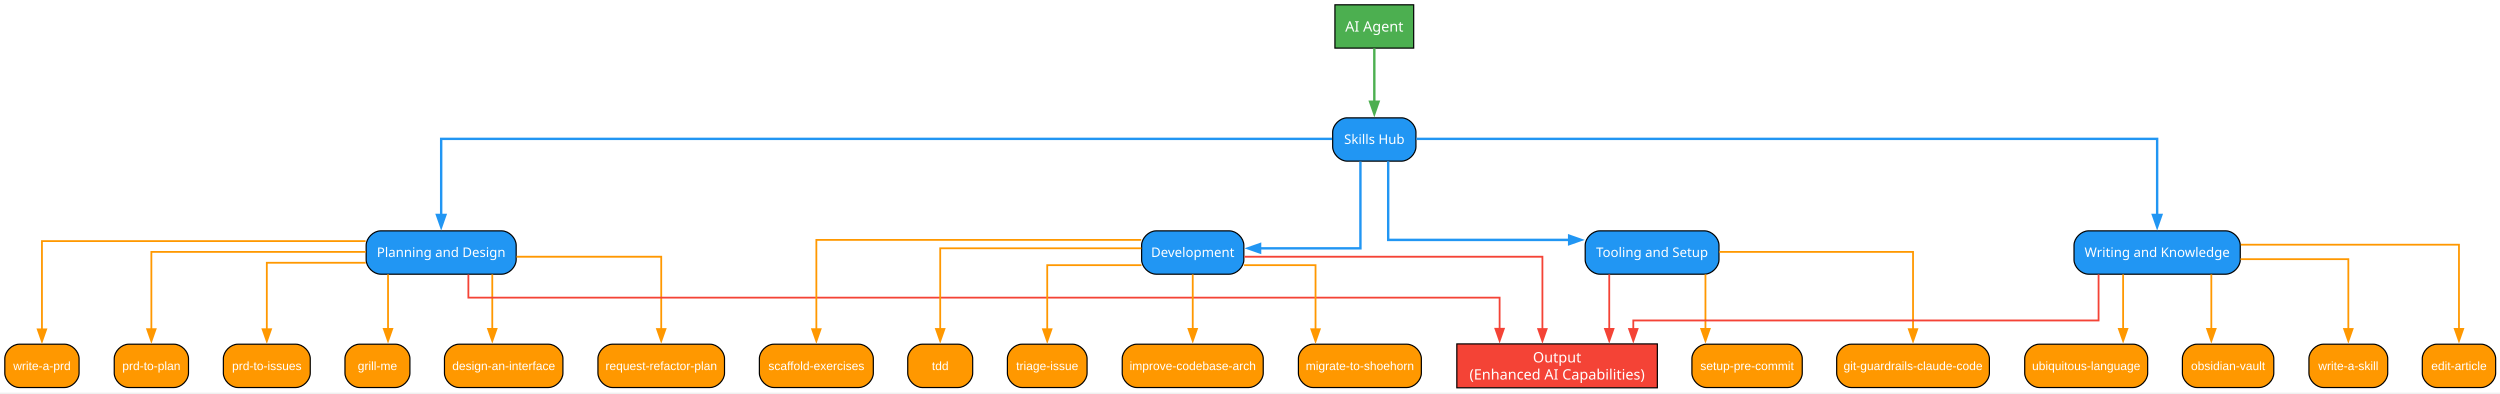
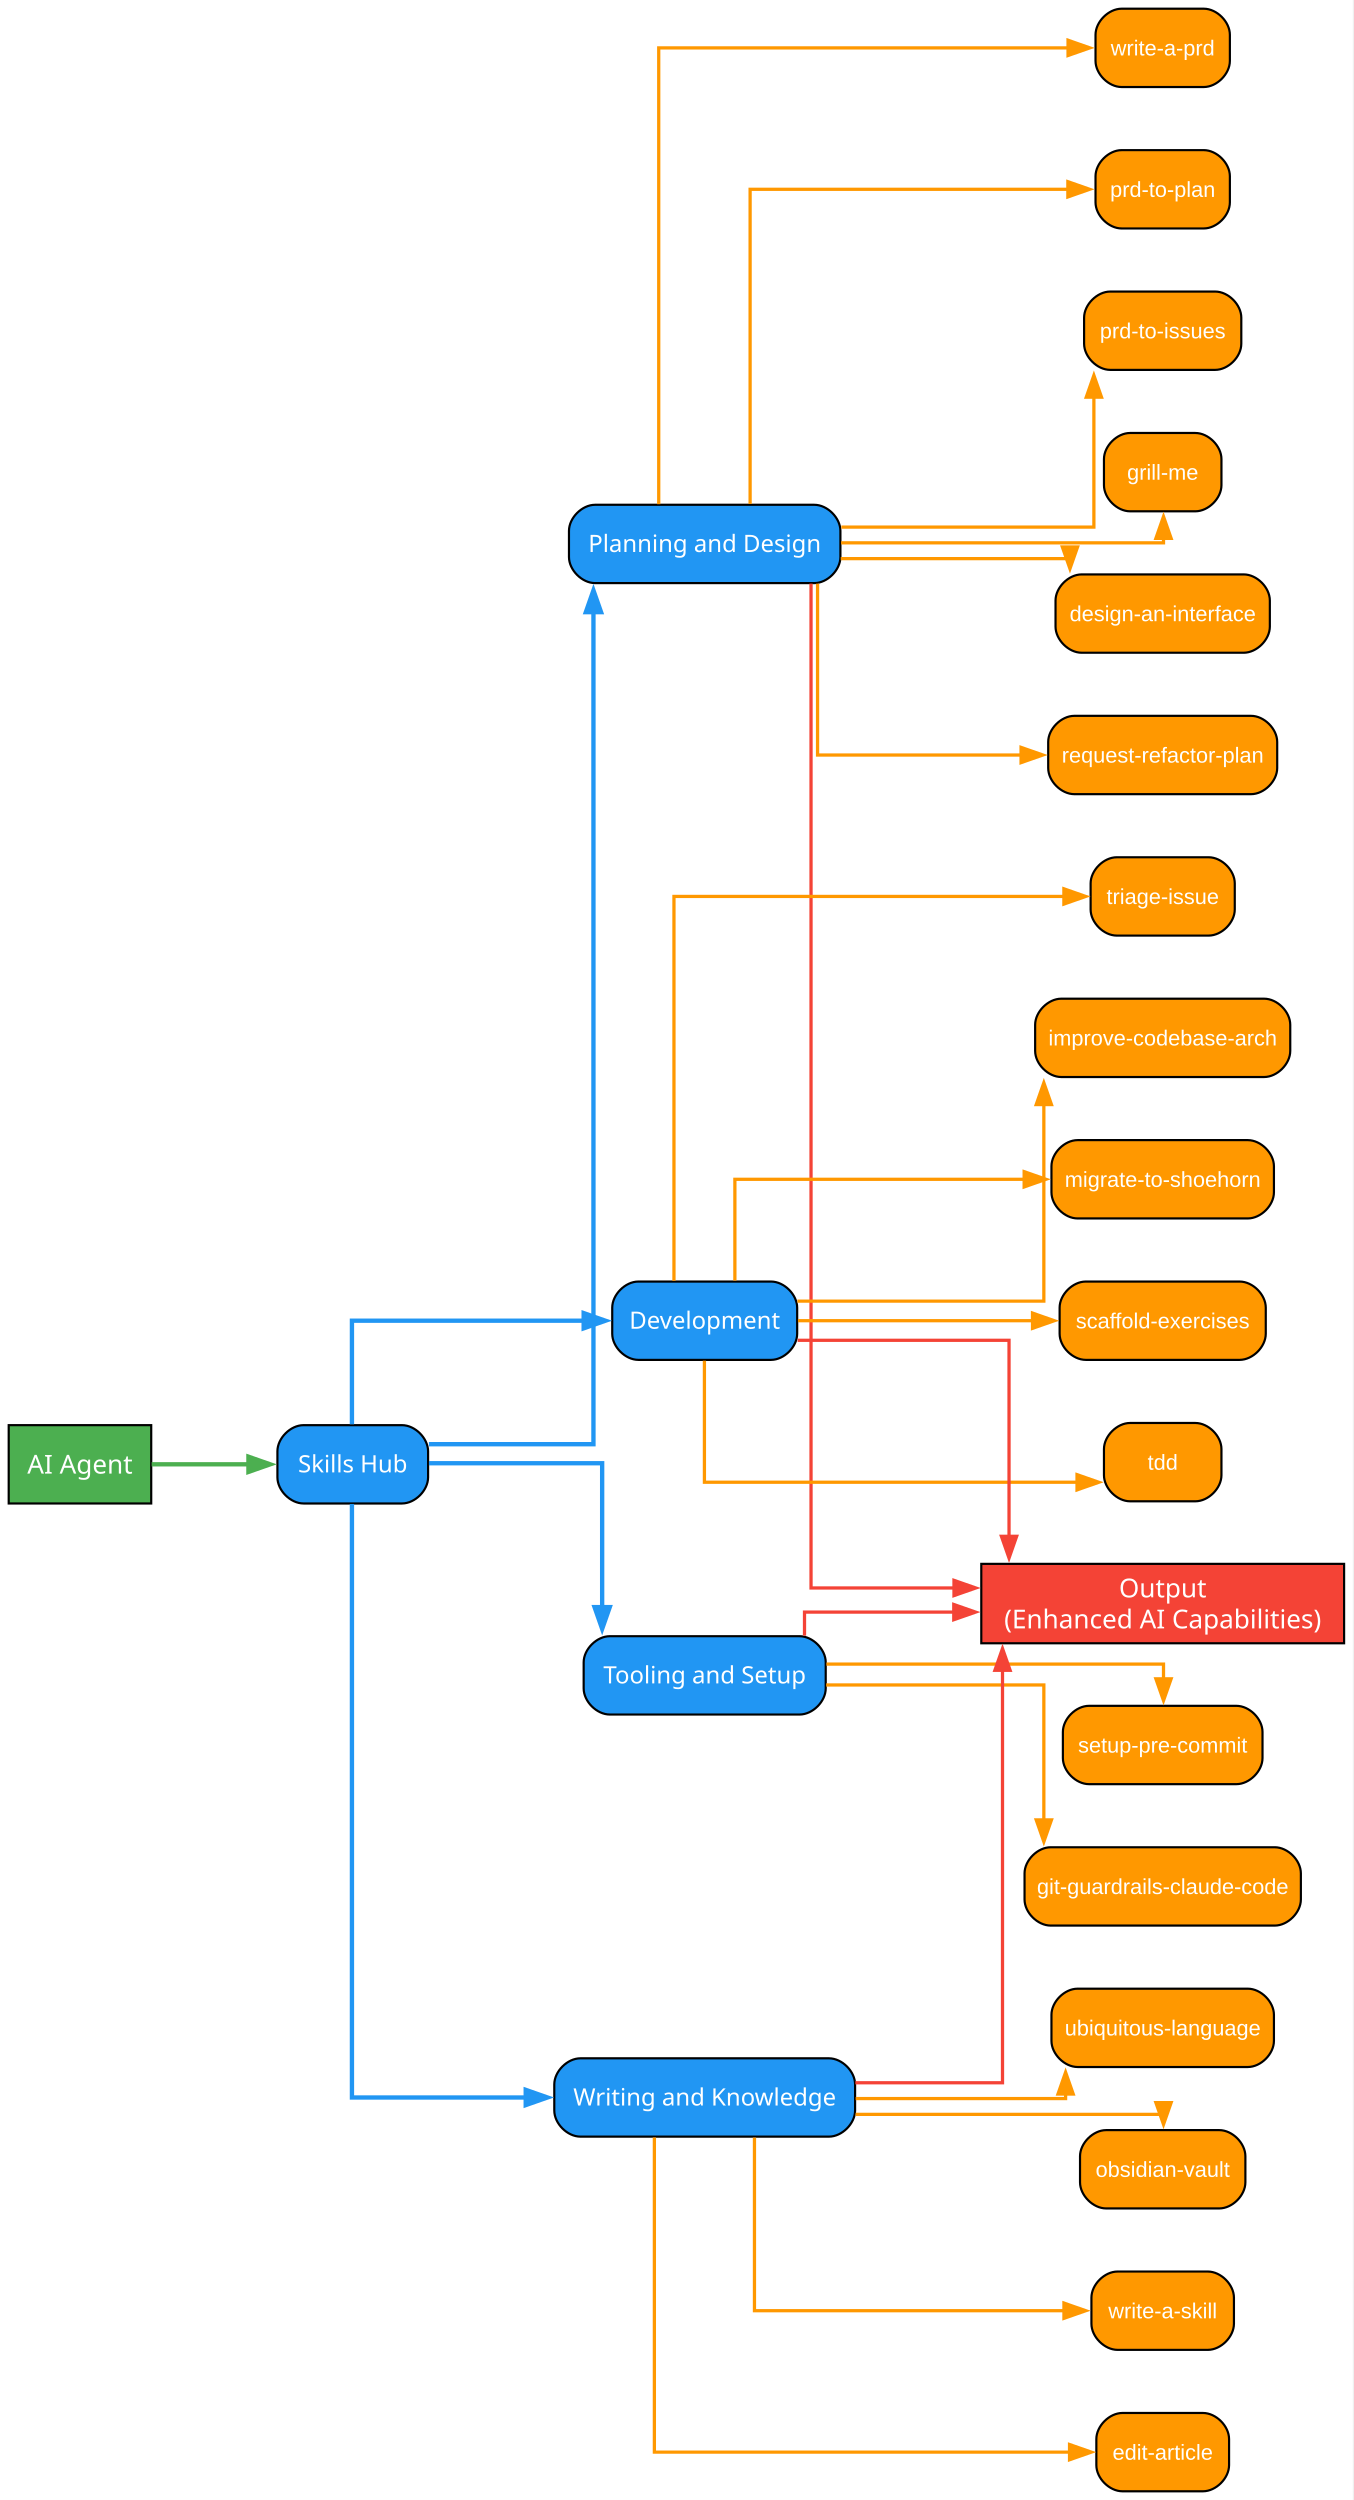
- <svg xmlns="http://www.w3.org/2000/svg" width="2079pt" height="327pt" viewBox="0.00 0.00 2079.00 327.00">
-   <g id="graph0" class="graph" transform="scale(1 1) rotate(0) translate(4 322.5)">
-     <polygon fill="white" stroke="none" points="-4,4 -4,-322.5 2075.38,-322.5 2075.38,4 -4,4" />
+ <svg xmlns="http://www.w3.org/2000/svg" width="622pt" height="1149pt" viewBox="0.00 0.00 622.00 1149.00">
+   <g id="graph0" class="graph" transform="scale(1 1) rotate(0) translate(4 1145)">
+     <polygon fill="white" stroke="none" points="-4,4 -4,-1145 617.75,-1145 617.75,4 -4,4" />
    <g id="node1" class="node">
-       <polygon fill="#4caf50" stroke="black" points="1171.62,-318.5 1106.12,-318.5 1106.12,-282.5 1171.62,-282.5 1171.62,-318.5" />
-       <text xml:space="preserve" text-anchor="middle" x="1138.88" y="-296.23" font-family="Arial Bold" font-size="12.00" fill="white">AI Agent</text>
+       <polygon fill="#4caf50" stroke="black" points="65.5,-490 0,-490 0,-454 65.5,-454 65.5,-490" />
+       <text xml:space="preserve" text-anchor="middle" x="32.75" y="-467.73" font-family="Arial Bold" font-size="12.00" fill="white">AI Agent</text>
    </g>
    <g id="node2" class="node">
-       <path fill="#2196f3" stroke="black" d="M1161.5,-224.5C1161.5,-224.5 1116.25,-224.5 1116.25,-224.5 1110.25,-224.5 1104.25,-218.5 1104.25,-212.5 1104.25,-212.5 1104.25,-200.5 1104.25,-200.5 1104.25,-194.5 1110.25,-188.5 1116.25,-188.5 1116.25,-188.5 1161.5,-188.5 1161.5,-188.5 1167.5,-188.5 1173.5,-194.5 1173.5,-200.5 1173.5,-200.5 1173.5,-212.5 1173.5,-212.5 1173.5,-218.5 1167.5,-224.5 1161.5,-224.5" />
-       <text xml:space="preserve" text-anchor="middle" x="1138.88" y="-202.8" font-family="Arial Bold" font-size="11.00" fill="white">Skills Hub</text>
+       <path fill="#2196f3" stroke="black" d="M180.75,-490C180.75,-490 135.5,-490 135.5,-490 129.5,-490 123.5,-484 123.5,-478 123.5,-478 123.5,-466 123.5,-466 123.5,-460 129.5,-454 135.5,-454 135.5,-454 180.75,-454 180.75,-454 186.75,-454 192.75,-460 192.75,-466 192.75,-466 192.75,-478 192.75,-478 192.75,-484 186.75,-490 180.75,-490" />
+       <text xml:space="preserve" text-anchor="middle" x="158.12" y="-468.3" font-family="Arial Bold" font-size="11.00" fill="white">Skills Hub</text>
    </g>
    <g id="edge1" class="edge">
-       <path fill="none" stroke="#4caf50" stroke-width="2" d="M1138.88,-282.38C1138.88,-282.38 1138.88,-237.92 1138.88,-237.92" />
-       <polygon fill="#4caf50" stroke="#4caf50" stroke-width="2" points="1142.38,-237.92 1138.88,-227.92 1135.38,-237.92 1142.38,-237.92" />
+       <path fill="none" stroke="#4caf50" stroke-width="2" d="M65.69,-472C65.69,-472 110.18,-472 110.18,-472" />
+       <polygon fill="#4caf50" stroke="#4caf50" stroke-width="2" points="110.18,-475.5 120.18,-472 110.18,-468.5 110.18,-475.5" />
    </g>
    <g id="node3" class="node">
-       <path fill="#2196f3" stroke="black" d="M413.25,-130.5C413.25,-130.5 312.5,-130.5 312.5,-130.5 306.5,-130.5 300.5,-124.5 300.5,-118.5 300.5,-118.5 300.5,-106.5 300.5,-106.5 300.5,-100.5 306.5,-94.5 312.5,-94.5 312.5,-94.5 413.25,-94.5 413.25,-94.5 419.25,-94.5 425.25,-100.5 425.25,-106.5 425.25,-106.5 425.25,-118.5 425.25,-118.5 425.25,-124.5 419.25,-130.5 413.25,-130.5" />
-       <text xml:space="preserve" text-anchor="middle" x="362.88" y="-108.8" font-family="Arial Bold" font-size="11.00" fill="white">Planning and Design</text>
+       <path fill="#2196f3" stroke="black" d="M370.25,-913C370.25,-913 269.5,-913 269.5,-913 263.5,-913 257.5,-907 257.5,-901 257.5,-901 257.5,-889 257.5,-889 257.5,-883 263.5,-877 269.5,-877 269.5,-877 370.25,-877 370.25,-877 376.25,-877 382.25,-883 382.25,-889 382.25,-889 382.25,-901 382.25,-901 382.25,-907 376.25,-913 370.25,-913" />
+       <text xml:space="preserve" text-anchor="middle" x="319.88" y="-891.3" font-family="Arial Bold" font-size="11.00" fill="white">Planning and Design</text>
    </g>
    <g id="edge2" class="edge">
-       <path fill="none" stroke="#2196f3" stroke-width="2" d="M1103.77,-207C952.37,-207 362.88,-207 362.88,-207 362.88,-207 362.88,-143.75 362.88,-143.75" />
-       <polygon fill="#2196f3" stroke="#2196f3" stroke-width="2" points="366.38,-143.75 362.88,-133.75 359.38,-143.75 366.38,-143.75" />
+       <path fill="none" stroke="#2196f3" stroke-width="2" d="M193.13,-481.25C225.54,-481.25 268.75,-481.25 268.75,-481.25 268.75,-481.25 268.75,-863.66 268.75,-863.66" />
+       <polygon fill="#2196f3" stroke="#2196f3" stroke-width="2" points="265.25,-863.66 268.75,-873.66 272.25,-863.66 265.25,-863.66" />
    </g>
    <g id="node10" class="node">
-       <path fill="#2196f3" stroke="black" d="M1018.38,-130.5C1018.38,-130.5 957.38,-130.5 957.38,-130.5 951.38,-130.5 945.38,-124.5 945.38,-118.5 945.38,-118.5 945.38,-106.5 945.38,-106.5 945.38,-100.5 951.38,-94.5 957.38,-94.5 957.38,-94.5 1018.38,-94.5 1018.38,-94.5 1024.38,-94.5 1030.38,-100.5 1030.38,-106.5 1030.38,-106.5 1030.38,-118.5 1030.38,-118.5 1030.38,-124.5 1024.38,-130.5 1018.38,-130.5" />
-       <text xml:space="preserve" text-anchor="middle" x="987.88" y="-108.8" font-family="Arial Bold" font-size="11.00" fill="white">Development</text>
+       <path fill="#2196f3" stroke="black" d="M350.38,-556C350.38,-556 289.38,-556 289.38,-556 283.38,-556 277.38,-550 277.38,-544 277.38,-544 277.38,-532 277.38,-532 277.38,-526 283.38,-520 289.38,-520 289.38,-520 350.38,-520 350.38,-520 356.38,-520 362.38,-526 362.38,-532 362.38,-532 362.38,-544 362.38,-544 362.38,-550 356.38,-556 350.38,-556" />
+       <text xml:space="preserve" text-anchor="middle" x="319.88" y="-534.3" font-family="Arial Bold" font-size="11.00" fill="white">Development</text>
    </g>
    <g id="edge9" class="edge">
-       <path fill="none" stroke="#2196f3" stroke-width="2" d="M1127.33,-188.19C1127.33,-161.74 1127.33,-116 1127.33,-116 1127.33,-116 1043.88,-116 1043.88,-116" />
-       <polygon fill="#2196f3" stroke="#2196f3" stroke-width="2" points="1043.88,-112.5 1033.88,-116 1043.88,-119.5 1043.88,-112.5" />
+       <path fill="none" stroke="#2196f3" stroke-width="2" d="M157.75,-490.38C157.75,-509.91 157.75,-538 157.75,-538 157.75,-538 264.25,-538 264.25,-538" />
+       <polygon fill="#2196f3" stroke="#2196f3" stroke-width="2" points="264.25,-541.5 274.25,-538 264.25,-534.5 264.25,-541.5" />
    </g>
    <g id="node16" class="node">
-       <path fill="#2196f3" stroke="black" d="M1413.5,-130.5C1413.5,-130.5 1326.25,-130.5 1326.25,-130.5 1320.25,-130.5 1314.25,-124.5 1314.25,-118.5 1314.25,-118.5 1314.25,-106.5 1314.25,-106.5 1314.25,-100.5 1320.25,-94.5 1326.25,-94.5 1326.25,-94.5 1413.5,-94.5 1413.5,-94.5 1419.5,-94.5 1425.5,-100.5 1425.5,-106.5 1425.5,-106.5 1425.5,-118.5 1425.5,-118.5 1425.5,-124.5 1419.5,-130.5 1413.5,-130.5" />
-       <text xml:space="preserve" text-anchor="middle" x="1369.88" y="-108.8" font-family="Arial Bold" font-size="11.00" fill="white">Tooling and Setup</text>
+       <path fill="#2196f3" stroke="black" d="M363.5,-393C363.5,-393 276.25,-393 276.25,-393 270.25,-393 264.25,-387 264.25,-381 264.25,-381 264.25,-369 264.25,-369 264.25,-363 270.25,-357 276.25,-357 276.25,-357 363.5,-357 363.5,-357 369.5,-357 375.5,-363 375.5,-369 375.5,-369 375.5,-381 375.5,-381 375.5,-387 369.5,-393 363.5,-393" />
+       <text xml:space="preserve" text-anchor="middle" x="319.88" y="-371.3" font-family="Arial Bold" font-size="11.00" fill="white">Tooling and Setup</text>
    </g>
    <g id="edge15" class="edge">
-       <path fill="none" stroke="#2196f3" stroke-width="2" d="M1150.42,-188.38C1150.42,-163.82 1150.42,-123 1150.42,-123 1150.42,-123 1300.9,-123 1300.9,-123" />
-       <polygon fill="#2196f3" stroke="#2196f3" stroke-width="2" points="1300.9,-126.5 1310.9,-123 1300.9,-119.5 1300.9,-126.5" />
+       <path fill="none" stroke="#2196f3" stroke-width="2" d="M193.14,-472.5C226.85,-472.5 272.75,-472.5 272.75,-472.5 272.75,-472.5 272.75,-406.37 272.75,-406.37" />
+       <polygon fill="#2196f3" stroke="#2196f3" stroke-width="2" points="276.25,-406.37 272.75,-396.37 269.25,-406.37 276.25,-406.37" />
    </g>
    <g id="node19" class="node">
-       <path fill="#2196f3" stroke="black" d="M1847,-130.5C1847,-130.5 1732.75,-130.5 1732.75,-130.5 1726.75,-130.5 1720.75,-124.5 1720.75,-118.5 1720.75,-118.5 1720.75,-106.5 1720.75,-106.5 1720.75,-100.5 1726.75,-94.5 1732.75,-94.5 1732.75,-94.5 1847,-94.5 1847,-94.5 1853,-94.5 1859,-100.5 1859,-106.5 1859,-106.5 1859,-118.5 1859,-118.5 1859,-124.5 1853,-130.5 1847,-130.5" />
-       <text xml:space="preserve" text-anchor="middle" x="1789.88" y="-108.8" font-family="Arial Bold" font-size="11.00" fill="white">Writing and Knowledge</text>
+       <path fill="#2196f3" stroke="black" d="M377,-199C377,-199 262.75,-199 262.75,-199 256.75,-199 250.75,-193 250.75,-187 250.75,-187 250.75,-175 250.75,-175 250.75,-169 256.75,-163 262.75,-163 262.75,-163 377,-163 377,-163 383,-163 389,-169 389,-175 389,-175 389,-187 389,-187 389,-193 383,-199 377,-199" />
+       <text xml:space="preserve" text-anchor="middle" x="319.88" y="-177.3" font-family="Arial Bold" font-size="11.00" fill="white">Writing and Knowledge</text>
    </g>
    <g id="edge18" class="edge">
-       <path fill="none" stroke="#2196f3" stroke-width="2" d="M1173.88,-207C1309.09,-207 1789.88,-207 1789.88,-207 1789.88,-207 1789.88,-143.75 1789.88,-143.75" />
-       <polygon fill="#2196f3" stroke="#2196f3" stroke-width="2" points="1793.38,-143.75 1789.88,-133.75 1786.38,-143.75 1793.38,-143.75" />
+       <path fill="none" stroke="#2196f3" stroke-width="2" d="M157.75,-453.8C157.75,-390.09 157.75,-181 157.75,-181 157.75,-181 237.62,-181 237.62,-181" />
+       <polygon fill="#2196f3" stroke="#2196f3" stroke-width="2" points="237.62,-184.5 247.62,-181 237.62,-177.5 237.62,-184.5" />
    </g>
    <g id="node4" class="node">
-       <path fill="#ff9800" stroke="black" d="M49.75,-36.25C49.75,-36.25 12,-36.25 12,-36.25 6,-36.25 0,-30.25 0,-24.25 0,-24.25 0,-12.25 0,-12.25 0,-6.25 6,-0.25 12,-0.25 12,-0.25 49.75,-0.25 49.75,-0.25 55.75,-0.25 61.75,-6.25 61.75,-12.25 61.75,-12.25 61.75,-24.25 61.75,-24.25 61.75,-30.25 55.75,-36.25 49.75,-36.25" />
-       <text xml:space="preserve" text-anchor="middle" x="30.88" y="-14.75" font-family="Arial" font-size="10.00" fill="white">write-a-prd</text>
+       <path fill="#ff9800" stroke="black" d="M549.25,-1141C549.25,-1141 511.5,-1141 511.5,-1141 505.5,-1141 499.5,-1135 499.5,-1129 499.5,-1129 499.5,-1117 499.5,-1117 499.5,-1111 505.5,-1105 511.5,-1105 511.5,-1105 549.25,-1105 549.25,-1105 555.25,-1105 561.25,-1111 561.25,-1117 561.25,-1117 561.25,-1129 561.25,-1129 561.25,-1135 555.25,-1141 549.25,-1141" />
+       <text xml:space="preserve" text-anchor="middle" x="530.38" y="-1119.5" font-family="Arial" font-size="10.00" fill="white">write-a-prd</text>
    </g>
    <g id="edge3" class="edge">
-       <path fill="none" stroke="#ff9800" stroke-width="1.5" d="M300.04,-122C203.79,-122 30.88,-122 30.88,-122 30.88,-122 30.88,-48.59 30.88,-48.59" />
-       <polygon fill="#ff9800" stroke="#ff9800" stroke-width="1.5" points="34.38,-48.59 30.88,-38.59 27.38,-48.59 34.38,-48.59" />
+       <path fill="none" stroke="#ff9800" stroke-width="1.5" d="M298.75,-913.27C298.75,-967.38 298.75,-1123 298.75,-1123 298.75,-1123 486.87,-1123 486.87,-1123" />
+       <polygon fill="#ff9800" stroke="#ff9800" stroke-width="1.5" points="486.87,-1126.5 496.87,-1123 486.87,-1119.5 486.87,-1126.5" />
    </g>
    <g id="node5" class="node">
-       <path fill="#ff9800" stroke="black" d="M140.75,-36.25C140.75,-36.25 103,-36.25 103,-36.25 97,-36.25 91,-30.25 91,-24.25 91,-24.25 91,-12.25 91,-12.25 91,-6.25 97,-0.25 103,-0.25 103,-0.25 140.75,-0.25 140.75,-0.25 146.75,-0.25 152.75,-6.25 152.75,-12.25 152.75,-12.25 152.75,-24.25 152.75,-24.25 152.75,-30.25 146.75,-36.25 140.75,-36.25" />
-       <text xml:space="preserve" text-anchor="middle" x="121.88" y="-14.75" font-family="Arial" font-size="10.00" fill="white">prd-to-plan</text>
+       <path fill="#ff9800" stroke="black" d="M549.25,-1076C549.25,-1076 511.5,-1076 511.5,-1076 505.5,-1076 499.5,-1070 499.5,-1064 499.5,-1064 499.5,-1052 499.5,-1052 499.5,-1046 505.5,-1040 511.5,-1040 511.5,-1040 549.25,-1040 549.25,-1040 555.25,-1040 561.25,-1046 561.25,-1052 561.25,-1052 561.25,-1064 561.25,-1064 561.25,-1070 555.25,-1076 549.25,-1076" />
+       <text xml:space="preserve" text-anchor="middle" x="530.38" y="-1054.5" font-family="Arial" font-size="10.00" fill="white">prd-to-plan</text>
    </g>
    <g id="edge4" class="edge">
-       <path fill="none" stroke="#ff9800" stroke-width="1.5" d="M300.18,-113C228.78,-113 121.88,-113 121.88,-113 121.88,-113 121.88,-48.79 121.88,-48.79" />
-       <polygon fill="#ff9800" stroke="#ff9800" stroke-width="1.5" points="125.38,-48.79 121.88,-38.79 118.38,-48.79 125.38,-48.79" />
+       <path fill="none" stroke="#ff9800" stroke-width="1.5" d="M340.75,-913.38C340.75,-956.01 340.75,-1058 340.75,-1058 340.75,-1058 486.79,-1058 486.79,-1058" />
+       <polygon fill="#ff9800" stroke="#ff9800" stroke-width="1.5" points="486.79,-1061.5 496.79,-1058 486.79,-1054.5 486.79,-1061.5" />
    </g>
    <g id="node6" class="node">
-       <path fill="#ff9800" stroke="black" d="M242,-36.25C242,-36.25 193.75,-36.25 193.75,-36.25 187.75,-36.25 181.75,-30.25 181.75,-24.25 181.75,-24.25 181.75,-12.25 181.75,-12.25 181.75,-6.25 187.75,-0.25 193.75,-0.25 193.75,-0.25 242,-0.25 242,-0.25 248,-0.25 254,-6.25 254,-12.25 254,-12.25 254,-24.25 254,-24.25 254,-30.25 248,-36.25 242,-36.25" />
-       <text xml:space="preserve" text-anchor="middle" x="217.88" y="-14.75" font-family="Arial" font-size="10.00" fill="white">prd-to-issues</text>
+       <path fill="#ff9800" stroke="black" d="M554.5,-1011C554.5,-1011 506.25,-1011 506.25,-1011 500.25,-1011 494.25,-1005 494.25,-999 494.25,-999 494.25,-987 494.25,-987 494.25,-981 500.25,-975 506.25,-975 506.25,-975 554.5,-975 554.5,-975 560.5,-975 566.5,-981 566.5,-987 566.5,-987 566.5,-999 566.5,-999 566.5,-1005 560.5,-1011 554.5,-1011" />
+       <text xml:space="preserve" text-anchor="middle" x="530.38" y="-989.5" font-family="Arial" font-size="10.00" fill="white">prd-to-issues</text>
    </g>
    <g id="edge5" class="edge">
-       <path fill="none" stroke="#ff9800" stroke-width="1.5" d="M300.12,-104C260.93,-104 217.88,-104 217.88,-104 217.88,-104 217.88,-48.71 217.88,-48.71" />
-       <polygon fill="#ff9800" stroke="#ff9800" stroke-width="1.5" points="221.38,-48.71 217.88,-38.71 214.38,-48.71 221.38,-48.71" />
+       <path fill="none" stroke="#ff9800" stroke-width="1.5" d="M382.69,-902.75C434.23,-902.75 498.75,-902.75 498.75,-902.75 498.75,-902.75 498.75,-962.47 498.75,-962.47" />
+       <polygon fill="#ff9800" stroke="#ff9800" stroke-width="1.5" points="495.25,-962.47 498.75,-972.47 502.25,-962.47 495.25,-962.47" />
    </g>
    <g id="node7" class="node">
-       <path fill="#ff9800" stroke="black" d="M324.88,-36.25C324.88,-36.25 294.88,-36.25 294.88,-36.25 288.88,-36.25 282.88,-30.25 282.88,-24.25 282.88,-24.25 282.88,-12.25 282.88,-12.25 282.88,-6.25 288.88,-0.25 294.88,-0.25 294.88,-0.25 324.88,-0.25 324.88,-0.25 330.88,-0.25 336.88,-6.25 336.88,-12.25 336.88,-12.25 336.88,-24.25 336.88,-24.25 336.88,-30.25 330.88,-36.25 324.88,-36.25" />
-       <text xml:space="preserve" text-anchor="middle" x="309.88" y="-14.75" font-family="Arial" font-size="10.00" fill="white">grill-me</text>
+       <path fill="#ff9800" stroke="black" d="M545.38,-946C545.38,-946 515.38,-946 515.38,-946 509.38,-946 503.38,-940 503.38,-934 503.38,-934 503.38,-922 503.38,-922 503.38,-916 509.38,-910 515.38,-910 515.38,-910 545.38,-910 545.38,-910 551.38,-910 557.38,-916 557.38,-922 557.38,-922 557.38,-934 557.38,-934 557.38,-940 551.38,-946 545.38,-946" />
+       <text xml:space="preserve" text-anchor="middle" x="530.38" y="-924.5" font-family="Arial" font-size="10.00" fill="white">grill-me</text>
    </g>
    <g id="edge6" class="edge">
-       <path fill="none" stroke="#ff9800" stroke-width="1.5" d="M318.69,-94.33C318.69,-94.33 318.69,-48.96 318.69,-48.96" />
-       <polygon fill="#ff9800" stroke="#ff9800" stroke-width="1.5" points="322.19,-48.96 318.69,-38.96 315.19,-48.96 322.19,-48.96" />
+       <path fill="none" stroke="#ff9800" stroke-width="1.5" d="M382.57,-895.5C444.73,-895.5 530.75,-895.5 530.75,-895.5 530.75,-895.5 530.75,-897.58 530.75,-897.58" />
+       <polygon fill="#ff9800" stroke="#ff9800" stroke-width="1.5" points="527.25,-897.58 530.75,-907.58 534.25,-897.58 527.25,-897.58" />
    </g>
    <g id="node8" class="node">
-       <path fill="#ff9800" stroke="black" d="M452.12,-36.25C452.12,-36.25 377.62,-36.25 377.62,-36.25 371.62,-36.25 365.62,-30.25 365.62,-24.25 365.62,-24.25 365.62,-12.25 365.62,-12.25 365.62,-6.25 371.62,-0.25 377.62,-0.25 377.62,-0.25 452.12,-0.25 452.12,-0.25 458.12,-0.25 464.12,-6.25 464.12,-12.25 464.12,-12.25 464.12,-24.25 464.12,-24.25 464.12,-30.25 458.12,-36.25 452.12,-36.25" />
-       <text xml:space="preserve" text-anchor="middle" x="414.88" y="-14.75" font-family="Arial" font-size="10.00" fill="white">design-an-interface</text>
+       <path fill="#ff9800" stroke="black" d="M567.62,-881C567.62,-881 493.12,-881 493.12,-881 487.12,-881 481.12,-875 481.12,-869 481.12,-869 481.12,-857 481.12,-857 481.12,-851 487.12,-845 493.12,-845 493.12,-845 567.62,-845 567.62,-845 573.62,-845 579.62,-851 579.62,-857 579.62,-857 579.62,-869 579.62,-869 579.62,-875 573.62,-881 567.62,-881" />
+       <text xml:space="preserve" text-anchor="middle" x="530.38" y="-859.5" font-family="Arial" font-size="10.00" fill="white">design-an-interface</text>
    </g>
    <g id="edge7" class="edge">
-       <path fill="none" stroke="#ff9800" stroke-width="1.5" d="M405.38,-94.33C405.38,-94.33 405.38,-48.96 405.38,-48.96" />
-       <polygon fill="#ff9800" stroke="#ff9800" stroke-width="1.5" points="408.88,-48.96 405.38,-38.96 401.88,-48.96 408.88,-48.96" />
+       <path fill="none" stroke="#ff9800" stroke-width="1.5" d="M382.39,-888.25C430.11,-888.25 487.75,-888.25 487.75,-888.25 487.75,-888.25 487.75,-887.56 487.75,-887.56" />
+       <polygon fill="#ff9800" stroke="#ff9800" stroke-width="1.5" points="491.25,-893.62 487.75,-883.62 484.25,-893.62 491.25,-893.62" />
    </g>
    <g id="node9" class="node">
-       <path fill="#ff9800" stroke="black" d="M586.5,-36.25C586.5,-36.25 505.25,-36.25 505.25,-36.25 499.25,-36.25 493.25,-30.25 493.25,-24.25 493.25,-24.25 493.25,-12.25 493.25,-12.25 493.25,-6.25 499.25,-0.25 505.25,-0.25 505.25,-0.25 586.5,-0.25 586.5,-0.25 592.5,-0.25 598.5,-6.25 598.5,-12.25 598.5,-12.25 598.5,-24.25 598.5,-24.25 598.5,-30.25 592.5,-36.25 586.5,-36.25" />
-       <text xml:space="preserve" text-anchor="middle" x="545.88" y="-14.75" font-family="Arial" font-size="10.00" fill="white">request-refactor-plan</text>
+       <path fill="#ff9800" stroke="black" d="M571,-816C571,-816 489.75,-816 489.75,-816 483.75,-816 477.75,-810 477.75,-804 477.75,-804 477.75,-792 477.75,-792 477.75,-786 483.75,-780 489.75,-780 489.75,-780 571,-780 571,-780 577,-780 583,-786 583,-792 583,-792 583,-804 583,-804 583,-810 577,-816 571,-816" />
+       <text xml:space="preserve" text-anchor="middle" x="530.38" y="-794.5" font-family="Arial" font-size="10.00" fill="white">request-refactor-plan</text>
    </g>
    <g id="edge8" class="edge">
-       <path fill="none" stroke="#ff9800" stroke-width="1.5" d="M425.6,-109C478.57,-109 545.88,-109 545.88,-109 545.88,-109 545.88,-48.88 545.88,-48.88" />
-       <polygon fill="#ff9800" stroke="#ff9800" stroke-width="1.5" points="549.38,-48.88 545.88,-38.88 542.38,-48.88 549.38,-48.88" />
+       <path fill="none" stroke="#ff9800" stroke-width="1.5" d="M371.75,-876.76C371.75,-848.66 371.75,-798 371.75,-798 371.75,-798 465.28,-798 465.28,-798" />
+       <polygon fill="#ff9800" stroke="#ff9800" stroke-width="1.5" points="465.28,-801.5 475.28,-798 465.28,-794.5 465.28,-801.5" />
    </g>
    <g id="node24" class="node">
-       <polygon fill="#f44336" stroke="black" points="1374.25,-36.5 1207.5,-36.5 1207.5,0 1374.25,0 1374.25,-36.5" />
-       <text xml:space="preserve" text-anchor="middle" x="1290.88" y="-21.1" font-family="Arial Bold" font-size="12.00" fill="white">Output</text>
-       <text xml:space="preserve" text-anchor="middle" x="1290.88" y="-6.85" font-family="Arial Bold" font-size="12.00" fill="white">(Enhanced AI Capabilities)</text>
+       <polygon fill="#f44336" stroke="black" points="613.75,-426.25 447,-426.25 447,-389.75 613.75,-389.75 613.75,-426.25" />
+       <text xml:space="preserve" text-anchor="middle" x="530.38" y="-410.85" font-family="Arial Bold" font-size="12.00" fill="white">Output</text>
+       <text xml:space="preserve" text-anchor="middle" x="530.38" y="-396.6" font-family="Arial Bold" font-size="12.00" fill="white">(Enhanced AI Capabilities)</text>
    </g>
    <g id="edge23" class="edge">
-       <path fill="none" stroke="#f44336" stroke-width="1.5" d="M385.5,-94.19C385.5,-84.67 385.5,-75 385.5,-75 385.5,-75 1243.08,-75 1243.08,-75 1243.08,-75 1243.08,-49.1 1243.08,-49.1" />
-       <polygon fill="#f44336" stroke="#f44336" stroke-width="1.5" points="1246.58,-49.1 1243.08,-39.1 1239.58,-49.1 1246.58,-49.1" />
+       <path fill="none" stroke="#f44336" stroke-width="1.5" d="M368.75,-876.78C368.75,-789.13 368.75,-415.17 368.75,-415.17 368.75,-415.17 434.45,-415.17 434.45,-415.17" />
+       <polygon fill="#f44336" stroke="#f44336" stroke-width="1.5" points="434.45,-418.67 444.45,-415.17 434.45,-411.67 434.45,-418.67" />
    </g>
    <g id="node11" class="node">
-       <path fill="#ff9800" stroke="black" d="M792.88,-36.25C792.88,-36.25 762.88,-36.25 762.88,-36.25 756.88,-36.25 750.88,-30.25 750.88,-24.25 750.88,-24.25 750.88,-12.25 750.88,-12.25 750.88,-6.25 756.88,-0.25 762.88,-0.25 762.88,-0.25 792.88,-0.25 792.88,-0.25 798.88,-0.25 804.88,-6.25 804.88,-12.25 804.88,-12.25 804.88,-24.25 804.88,-24.25 804.88,-30.25 798.88,-36.25 792.88,-36.25" />
-       <text xml:space="preserve" text-anchor="middle" x="777.88" y="-14.75" font-family="Arial" font-size="10.00" fill="white">tdd</text>
+       <path fill="#ff9800" stroke="black" d="M545.38,-491C545.38,-491 515.38,-491 515.38,-491 509.38,-491 503.38,-485 503.38,-479 503.38,-479 503.38,-467 503.38,-467 503.38,-461 509.38,-455 515.38,-455 515.38,-455 545.38,-455 545.38,-455 551.38,-455 557.38,-461 557.38,-467 557.38,-467 557.38,-479 557.38,-479 557.38,-485 551.38,-491 545.38,-491" />
+       <text xml:space="preserve" text-anchor="middle" x="530.38" y="-469.5" font-family="Arial" font-size="10.00" fill="white">tdd</text>
    </g>
    <g id="edge10" class="edge">
-       <path fill="none" stroke="#ff9800" stroke-width="1.5" d="M945.13,-116C883.72,-116 777.88,-116 777.88,-116 777.88,-116 777.88,-48.91 777.88,-48.91" />
-       <polygon fill="#ff9800" stroke="#ff9800" stroke-width="1.5" points="781.38,-48.91 777.88,-38.91 774.38,-48.91 781.38,-48.91" />
+       <path fill="none" stroke="#ff9800" stroke-width="1.5" d="M319.75,-519.65C319.75,-497.66 319.75,-463.75 319.75,-463.75 319.75,-463.75 491,-463.75 491,-463.75" />
+       <polygon fill="#ff9800" stroke="#ff9800" stroke-width="1.5" points="491,-467.25 501,-463.75 491,-460.25 491,-467.25" />
    </g>
    <g id="node12" class="node">
-       <path fill="#ff9800" stroke="black" d="M888,-36.25C888,-36.25 845.75,-36.25 845.75,-36.25 839.75,-36.25 833.75,-30.25 833.75,-24.25 833.75,-24.25 833.75,-12.25 833.75,-12.25 833.75,-6.25 839.75,-0.25 845.75,-0.25 845.75,-0.25 888,-0.25 888,-0.25 894,-0.25 900,-6.25 900,-12.25 900,-12.25 900,-24.25 900,-24.25 900,-30.25 894,-36.25 888,-36.25" />
-       <text xml:space="preserve" text-anchor="middle" x="866.88" y="-14.75" font-family="Arial" font-size="10.00" fill="white">triage-issue</text>
+       <path fill="#ff9800" stroke="black" d="M551.5,-751C551.5,-751 509.25,-751 509.25,-751 503.25,-751 497.25,-745 497.25,-739 497.25,-739 497.25,-727 497.25,-727 497.25,-721 503.25,-715 509.25,-715 509.25,-715 551.5,-715 551.5,-715 557.5,-715 563.5,-721 563.5,-727 563.5,-727 563.5,-739 563.5,-739 563.5,-745 557.5,-751 551.5,-751" />
+       <text xml:space="preserve" text-anchor="middle" x="530.38" y="-729.5" font-family="Arial" font-size="10.00" fill="white">triage-issue</text>
    </g>
    <g id="edge11" class="edge">
-       <path fill="none" stroke="#ff9800" stroke-width="1.5" d="M945.21,-102C910.38,-102 866.88,-102 866.88,-102 866.88,-102 866.88,-48.69 866.88,-48.69" />
-       <polygon fill="#ff9800" stroke="#ff9800" stroke-width="1.5" points="870.38,-48.69 866.88,-38.69 863.38,-48.69 870.38,-48.69" />
+       <path fill="none" stroke="#ff9800" stroke-width="1.5" d="M305.75,-556.35C305.75,-604.89 305.75,-733 305.75,-733 305.75,-733 484.96,-733 484.96,-733" />
+       <polygon fill="#ff9800" stroke="#ff9800" stroke-width="1.5" points="484.96,-736.5 494.96,-733 484.96,-729.5 484.96,-736.5" />
    </g>
    <g id="node13" class="node">
-       <path fill="#ff9800" stroke="black" d="M1034.5,-36.25C1034.5,-36.25 941.25,-36.25 941.25,-36.25 935.25,-36.25 929.25,-30.25 929.25,-24.25 929.25,-24.25 929.25,-12.25 929.25,-12.25 929.25,-6.25 935.25,-0.25 941.25,-0.25 941.25,-0.25 1034.5,-0.25 1034.5,-0.25 1040.5,-0.25 1046.5,-6.25 1046.5,-12.25 1046.5,-12.25 1046.5,-24.25 1046.5,-24.25 1046.5,-30.25 1040.5,-36.25 1034.5,-36.25" />
-       <text xml:space="preserve" text-anchor="middle" x="987.88" y="-14.75" font-family="Arial" font-size="10.00" fill="white">improve-codebase-arch</text>
+       <path fill="#ff9800" stroke="black" d="M577,-686C577,-686 483.75,-686 483.75,-686 477.75,-686 471.75,-680 471.75,-674 471.75,-674 471.75,-662 471.75,-662 471.75,-656 477.75,-650 483.75,-650 483.75,-650 577,-650 577,-650 583,-650 589,-656 589,-662 589,-662 589,-674 589,-674 589,-680 583,-686 577,-686" />
+       <text xml:space="preserve" text-anchor="middle" x="530.38" y="-664.5" font-family="Arial" font-size="10.00" fill="white">improve-codebase-arch</text>
    </g>
    <g id="edge12" class="edge">
-       <path fill="none" stroke="#ff9800" stroke-width="1.5" d="M987.88,-94.33C987.88,-94.33 987.88,-48.96 987.88,-48.96" />
-       <polygon fill="#ff9800" stroke="#ff9800" stroke-width="1.5" points="991.38,-48.96 987.88,-38.96 984.38,-48.96 991.38,-48.96" />
+       <path fill="none" stroke="#ff9800" stroke-width="1.5" d="M362.47,-547C408.62,-547 475.75,-547 475.75,-547 475.75,-547 475.75,-637.35 475.75,-637.35" />
+       <polygon fill="#ff9800" stroke="#ff9800" stroke-width="1.5" points="472.25,-637.35 475.75,-647.35 479.25,-637.35 472.25,-637.35" />
    </g>
    <g id="node14" class="node">
-       <path fill="#ff9800" stroke="black" d="M1166,-36.25C1166,-36.25 1087.75,-36.25 1087.75,-36.25 1081.75,-36.25 1075.75,-30.25 1075.75,-24.25 1075.75,-24.25 1075.75,-12.25 1075.75,-12.25 1075.75,-6.25 1081.75,-0.25 1087.75,-0.25 1087.75,-0.25 1166,-0.25 1166,-0.25 1172,-0.25 1178,-6.25 1178,-12.25 1178,-12.25 1178,-24.25 1178,-24.25 1178,-30.25 1172,-36.25 1166,-36.25" />
-       <text xml:space="preserve" text-anchor="middle" x="1126.88" y="-14.75" font-family="Arial" font-size="10.00" fill="white">migrate-to-shoehorn</text>
+       <path fill="#ff9800" stroke="black" d="M569.5,-621C569.5,-621 491.25,-621 491.25,-621 485.25,-621 479.25,-615 479.25,-609 479.25,-609 479.25,-597 479.25,-597 479.25,-591 485.25,-585 491.25,-585 491.25,-585 569.5,-585 569.5,-585 575.5,-585 581.5,-591 581.5,-597 581.5,-597 581.5,-609 581.5,-609 581.5,-615 575.5,-621 569.5,-621" />
+       <text xml:space="preserve" text-anchor="middle" x="530.38" y="-599.5" font-family="Arial" font-size="10.00" fill="white">migrate-to-shoehorn</text>
    </g>
    <g id="edge13" class="edge">
-       <path fill="none" stroke="#ff9800" stroke-width="1.5" d="M1030.59,-102C1058.58,-102 1090,-102 1090,-102 1090,-102 1090,-48.69 1090,-48.69" />
-       <polygon fill="#ff9800" stroke="#ff9800" stroke-width="1.5" points="1093.5,-48.69 1090,-38.69 1086.5,-48.69 1093.5,-48.69" />
+       <path fill="none" stroke="#ff9800" stroke-width="1.5" d="M333.75,-556.45C333.75,-575.67 333.75,-603 333.75,-603 333.75,-603 466.7,-603 466.7,-603" />
+       <polygon fill="#ff9800" stroke="#ff9800" stroke-width="1.5" points="466.7,-606.5 476.7,-603 466.7,-599.5 466.7,-606.5" />
    </g>
    <g id="node15" class="node">
-       <path fill="#ff9800" stroke="black" d="M710.25,-36.25C710.25,-36.25 639.5,-36.25 639.5,-36.25 633.5,-36.25 627.5,-30.25 627.5,-24.25 627.5,-24.25 627.5,-12.25 627.5,-12.25 627.5,-6.25 633.5,-0.25 639.5,-0.25 639.5,-0.25 710.25,-0.25 710.25,-0.25 716.25,-0.25 722.25,-6.25 722.25,-12.25 722.25,-12.25 722.25,-24.25 722.25,-24.25 722.25,-30.25 716.25,-36.25 710.25,-36.25" />
-       <text xml:space="preserve" text-anchor="middle" x="674.88" y="-14.75" font-family="Arial" font-size="10.00" fill="white">scaffold-exercises</text>
+       <path fill="#ff9800" stroke="black" d="M565.75,-556C565.75,-556 495,-556 495,-556 489,-556 483,-550 483,-544 483,-544 483,-532 483,-532 483,-526 489,-520 495,-520 495,-520 565.75,-520 565.75,-520 571.75,-520 577.75,-526 577.75,-532 577.75,-532 577.75,-544 577.75,-544 577.75,-550 571.75,-556 565.75,-556" />
+       <text xml:space="preserve" text-anchor="middle" x="530.38" y="-534.5" font-family="Arial" font-size="10.00" fill="white">scaffold-exercises</text>
    </g>
    <g id="edge14" class="edge">
-       <path fill="none" stroke="#ff9800" stroke-width="1.5" d="M945.01,-123C859.29,-123 674.88,-123 674.88,-123 674.88,-123 674.88,-48.77 674.88,-48.77" />
-       <polygon fill="#ff9800" stroke="#ff9800" stroke-width="1.5" points="678.38,-48.77 674.88,-38.77 671.38,-48.77 678.38,-48.77" />
+       <path fill="none" stroke="#ff9800" stroke-width="1.5" d="M362.73,-538C362.73,-538 470.54,-538 470.54,-538" />
+       <polygon fill="#ff9800" stroke="#ff9800" stroke-width="1.5" points="470.54,-541.5 480.54,-538 470.54,-534.5 470.54,-541.5" />
    </g>
    <g id="edge24" class="edge">
-       <path fill="none" stroke="#f44336" stroke-width="1.5" d="M1030.78,-109C1111.67,-109 1278.67,-109 1278.67,-109 1278.67,-109 1278.67,-48.88 1278.67,-48.88" />
-       <polygon fill="#f44336" stroke="#f44336" stroke-width="1.5" points="1282.17,-48.88 1278.67,-38.88 1275.17,-48.88 1282.17,-48.88" />
+       <path fill="none" stroke="#f44336" stroke-width="1.5" d="M362.6,-529C403.74,-529 459.75,-529 459.75,-529 459.75,-529 459.75,-438.91 459.75,-438.91" />
+       <polygon fill="#f44336" stroke="#f44336" stroke-width="1.5" points="463.25,-438.91 459.75,-428.91 456.25,-438.91 463.25,-438.91" />
    </g>
    <g id="node17" class="node">
-       <path fill="#ff9800" stroke="black" d="M1482.75,-36.25C1482.75,-36.25 1415,-36.25 1415,-36.25 1409,-36.25 1403,-30.25 1403,-24.25 1403,-24.25 1403,-12.25 1403,-12.25 1403,-6.25 1409,-0.25 1415,-0.25 1415,-0.25 1482.75,-0.25 1482.75,-0.25 1488.75,-0.25 1494.75,-6.25 1494.75,-12.25 1494.75,-12.25 1494.75,-24.25 1494.75,-24.25 1494.75,-30.25 1488.75,-36.25 1482.75,-36.25" />
-       <text xml:space="preserve" text-anchor="middle" x="1448.88" y="-14.75" font-family="Arial" font-size="10.00" fill="white">setup-pre-commit</text>
+       <path fill="#ff9800" stroke="black" d="M564.25,-361C564.25,-361 496.5,-361 496.5,-361 490.5,-361 484.5,-355 484.5,-349 484.5,-349 484.5,-337 484.5,-337 484.5,-331 490.5,-325 496.5,-325 496.5,-325 564.25,-325 564.25,-325 570.25,-325 576.25,-331 576.25,-337 576.25,-337 576.25,-349 576.25,-349 576.25,-355 570.25,-361 564.25,-361" />
+       <text xml:space="preserve" text-anchor="middle" x="530.38" y="-339.5" font-family="Arial" font-size="10.00" fill="white">setup-pre-commit</text>
    </g>
    <g id="edge16" class="edge">
-       <path fill="none" stroke="#ff9800" stroke-width="1.5" d="M1414.25,-94.33C1414.25,-94.33 1414.25,-48.96 1414.25,-48.96" />
-       <polygon fill="#ff9800" stroke="#ff9800" stroke-width="1.5" points="1417.75,-48.96 1414.25,-38.96 1410.75,-48.96 1417.75,-48.96" />
+       <path fill="none" stroke="#ff9800" stroke-width="1.5" d="M375.83,-380.17C438.3,-380.17 530.75,-380.17 530.75,-380.17 530.75,-380.17 530.75,-373.42 530.75,-373.42" />
+       <polygon fill="#ff9800" stroke="#ff9800" stroke-width="1.5" points="534.25,-373.42 530.75,-363.42 527.25,-373.42 534.25,-373.42" />
    </g>
    <g id="node18" class="node">
-       <path fill="#ff9800" stroke="black" d="M1638.38,-36.25C1638.38,-36.25 1535.38,-36.25 1535.38,-36.25 1529.38,-36.25 1523.38,-30.25 1523.38,-24.25 1523.38,-24.25 1523.38,-12.25 1523.38,-12.25 1523.38,-6.25 1529.38,-0.25 1535.38,-0.25 1535.38,-0.25 1638.38,-0.25 1638.38,-0.25 1644.38,-0.25 1650.38,-6.25 1650.38,-12.25 1650.38,-12.25 1650.38,-24.25 1650.38,-24.25 1650.38,-30.25 1644.38,-36.25 1638.38,-36.25" />
-       <text xml:space="preserve" text-anchor="middle" x="1586.88" y="-14.75" font-family="Arial" font-size="10.00" fill="white">git-guardrails-claude-code</text>
+       <path fill="#ff9800" stroke="black" d="M581.88,-296C581.88,-296 478.88,-296 478.88,-296 472.88,-296 466.88,-290 466.88,-284 466.88,-284 466.88,-272 466.88,-272 466.88,-266 472.88,-260 478.88,-260 478.88,-260 581.88,-260 581.88,-260 587.88,-260 593.88,-266 593.88,-272 593.88,-272 593.88,-284 593.88,-284 593.88,-290 587.88,-296 581.88,-296" />
+       <text xml:space="preserve" text-anchor="middle" x="530.38" y="-274.5" font-family="Arial" font-size="10.00" fill="white">git-guardrails-claude-code</text>
    </g>
    <g id="edge17" class="edge">
-       <path fill="none" stroke="#ff9800" stroke-width="1.5" d="M1425.76,-113C1490.05,-113 1586.88,-113 1586.88,-113 1586.88,-113 1586.88,-48.79 1586.88,-48.79" />
-       <polygon fill="#ff9800" stroke="#ff9800" stroke-width="1.5" points="1590.38,-48.79 1586.88,-38.79 1583.38,-48.79 1590.38,-48.79" />
+       <path fill="none" stroke="#ff9800" stroke-width="1.5" d="M375.71,-370.58C420.44,-370.58 475.75,-370.58 475.75,-370.58 475.75,-370.58 475.75,-308.56 475.75,-308.56" />
+       <polygon fill="#ff9800" stroke="#ff9800" stroke-width="1.5" points="479.25,-308.56 475.75,-298.56 472.25,-308.56 479.25,-308.56" />
    </g>
    <g id="edge25" class="edge">
-       <path fill="none" stroke="#f44336" stroke-width="1.5" d="M1334.25,-94.33C1334.25,-94.33 1334.25,-48.96 1334.25,-48.96" />
-       <polygon fill="#f44336" stroke="#f44336" stroke-width="1.5" points="1337.75,-48.96 1334.25,-38.96 1330.75,-48.96 1337.75,-48.96" />
+       <path fill="none" stroke="#f44336" stroke-width="1.5" d="M365.75,-393.25C365.75,-399.1 365.75,-404.08 365.75,-404.08 365.75,-404.08 434.35,-404.08 434.35,-404.08" />
+       <polygon fill="#f44336" stroke="#f44336" stroke-width="1.5" points="434.35,-407.58 444.35,-404.08 434.35,-400.58 434.35,-407.58" />
    </g>
    <g id="node20" class="node">
-       <path fill="#ff9800" stroke="black" d="M1969.62,-36.25C1969.62,-36.25 1928.12,-36.25 1928.12,-36.25 1922.12,-36.25 1916.12,-30.25 1916.12,-24.25 1916.12,-24.25 1916.12,-12.25 1916.12,-12.25 1916.12,-6.25 1922.12,-0.25 1928.12,-0.25 1928.12,-0.25 1969.62,-0.25 1969.62,-0.25 1975.62,-0.25 1981.62,-6.25 1981.62,-12.25 1981.62,-12.25 1981.62,-24.25 1981.62,-24.25 1981.62,-30.25 1975.62,-36.25 1969.62,-36.25" />
-       <text xml:space="preserve" text-anchor="middle" x="1948.88" y="-14.75" font-family="Arial" font-size="10.00" fill="white">write-a-skill</text>
+       <path fill="#ff9800" stroke="black" d="M551.12,-101C551.12,-101 509.62,-101 509.62,-101 503.62,-101 497.62,-95 497.62,-89 497.62,-89 497.62,-77 497.62,-77 497.62,-71 503.62,-65 509.62,-65 509.62,-65 551.12,-65 551.12,-65 557.12,-65 563.12,-71 563.12,-77 563.12,-77 563.12,-89 563.12,-89 563.12,-95 557.12,-101 551.12,-101" />
+       <text xml:space="preserve" text-anchor="middle" x="530.38" y="-79.5" font-family="Arial" font-size="10.00" fill="white">write-a-skill</text>
    </g>
    <g id="edge19" class="edge">
-       <path fill="none" stroke="#ff9800" stroke-width="1.5" d="M1859.15,-107C1902,-107 1948.88,-107 1948.88,-107 1948.88,-107 1948.88,-48.91 1948.88,-48.91" />
-       <polygon fill="#ff9800" stroke="#ff9800" stroke-width="1.5" points="1952.38,-48.91 1948.88,-38.91 1945.38,-48.91 1952.38,-48.91" />
+       <path fill="none" stroke="#ff9800" stroke-width="1.5" d="M342.75,-162.57C342.75,-134.18 342.75,-83 342.75,-83 342.75,-83 484.99,-83 484.99,-83" />
+       <polygon fill="#ff9800" stroke="#ff9800" stroke-width="1.5" points="484.99,-86.5 494.99,-83 484.99,-79.5 484.99,-86.5" />
    </g>
    <g id="node21" class="node">
-       <path fill="#ff9800" stroke="black" d="M2059.38,-36.25C2059.38,-36.25 2022.38,-36.25 2022.38,-36.25 2016.38,-36.25 2010.38,-30.25 2010.38,-24.25 2010.38,-24.25 2010.38,-12.25 2010.38,-12.25 2010.38,-6.25 2016.38,-0.25 2022.38,-0.25 2022.38,-0.25 2059.38,-0.25 2059.38,-0.25 2065.38,-0.25 2071.38,-6.25 2071.38,-12.25 2071.38,-12.25 2071.38,-24.25 2071.38,-24.25 2071.38,-30.25 2065.38,-36.25 2059.38,-36.25" />
-       <text xml:space="preserve" text-anchor="middle" x="2040.88" y="-14.75" font-family="Arial" font-size="10.00" fill="white">edit-article</text>
+       <path fill="#ff9800" stroke="black" d="M548.88,-36C548.88,-36 511.88,-36 511.88,-36 505.88,-36 499.88,-30 499.88,-24 499.88,-24 499.88,-12 499.88,-12 499.88,-6 505.88,0 511.88,0 511.88,0 548.88,0 548.88,0 554.88,0 560.88,-6 560.88,-12 560.88,-12 560.88,-24 560.88,-24 560.88,-30 554.88,-36 548.88,-36" />
+       <text xml:space="preserve" text-anchor="middle" x="530.38" y="-14.5" font-family="Arial" font-size="10.00" fill="white">edit-article</text>
    </g>
    <g id="edge20" class="edge">
-       <path fill="none" stroke="#ff9800" stroke-width="1.5" d="M1859.46,-119C1933.74,-119 2040.88,-119 2040.88,-119 2040.88,-119 2040.88,-49 2040.88,-49" />
-       <polygon fill="#ff9800" stroke="#ff9800" stroke-width="1.5" points="2044.38,-49 2040.88,-39 2037.38,-49 2044.38,-49" />
+       <path fill="none" stroke="#ff9800" stroke-width="1.5" d="M296.75,-162.62C296.75,-119.99 296.75,-18 296.75,-18 296.75,-18 487.56,-18 487.56,-18" />
+       <polygon fill="#ff9800" stroke="#ff9800" stroke-width="1.5" points="487.56,-21.5 497.56,-18 487.56,-14.5 487.56,-21.5" />
    </g>
    <g id="node22" class="node">
-       <path fill="#ff9800" stroke="black" d="M1770,-36.25C1770,-36.25 1691.75,-36.25 1691.75,-36.25 1685.75,-36.25 1679.75,-30.25 1679.75,-24.25 1679.75,-24.25 1679.75,-12.25 1679.75,-12.25 1679.75,-6.25 1685.75,-0.25 1691.75,-0.25 1691.75,-0.25 1770,-0.25 1770,-0.25 1776,-0.25 1782,-6.25 1782,-12.25 1782,-12.25 1782,-24.25 1782,-24.25 1782,-30.25 1776,-36.25 1770,-36.25" />
-       <text xml:space="preserve" text-anchor="middle" x="1730.88" y="-14.75" font-family="Arial" font-size="10.00" fill="white">ubiquitous-language</text>
+       <path fill="#ff9800" stroke="black" d="M569.5,-231C569.5,-231 491.25,-231 491.25,-231 485.25,-231 479.25,-225 479.25,-219 479.25,-219 479.25,-207 479.25,-207 479.25,-201 485.25,-195 491.25,-195 491.25,-195 569.5,-195 569.5,-195 575.5,-195 581.5,-201 581.5,-207 581.5,-207 581.5,-219 581.5,-219 581.5,-225 575.5,-231 569.5,-231" />
+       <text xml:space="preserve" text-anchor="middle" x="530.38" y="-209.5" font-family="Arial" font-size="10.00" fill="white">ubiquitous-language</text>
    </g>
    <g id="edge21" class="edge">
-       <path fill="none" stroke="#ff9800" stroke-width="1.5" d="M1761.58,-94.33C1761.58,-94.33 1761.58,-48.96 1761.58,-48.96" />
-       <polygon fill="#ff9800" stroke="#ff9800" stroke-width="1.5" points="1765.08,-48.96 1761.58,-38.96 1758.08,-48.96 1765.08,-48.96" />
+       <path fill="none" stroke="#ff9800" stroke-width="1.5" d="M389.26,-180.5C434.71,-180.5 485.75,-180.5 485.75,-180.5 485.75,-180.5 485.75,-182.58 485.75,-182.58" />
+       <polygon fill="#ff9800" stroke="#ff9800" stroke-width="1.5" points="482.25,-182.58 485.75,-192.58 489.25,-182.58 482.25,-182.58" />
    </g>
    <g id="node23" class="node">
-       <path fill="#ff9800" stroke="black" d="M1874.88,-36.25C1874.88,-36.25 1822.88,-36.25 1822.88,-36.25 1816.88,-36.25 1810.88,-30.25 1810.88,-24.25 1810.88,-24.25 1810.88,-12.25 1810.88,-12.25 1810.88,-6.25 1816.88,-0.25 1822.88,-0.25 1822.88,-0.25 1874.88,-0.25 1874.88,-0.25 1880.88,-0.25 1886.88,-6.25 1886.88,-12.25 1886.88,-12.25 1886.88,-24.25 1886.88,-24.25 1886.88,-30.25 1880.88,-36.25 1874.88,-36.25" />
-       <text xml:space="preserve" text-anchor="middle" x="1848.88" y="-14.75" font-family="Arial" font-size="10.00" fill="white">obsidian-vault</text>
+       <path fill="#ff9800" stroke="black" d="M556.38,-166C556.38,-166 504.38,-166 504.38,-166 498.38,-166 492.38,-160 492.38,-154 492.38,-154 492.38,-142 492.38,-142 492.38,-136 498.38,-130 504.38,-130 504.38,-130 556.38,-130 556.38,-130 562.38,-130 568.38,-136 568.38,-142 568.38,-142 568.38,-154 568.38,-154 568.38,-160 562.38,-166 556.38,-166" />
+       <text xml:space="preserve" text-anchor="middle" x="530.38" y="-144.5" font-family="Arial" font-size="10.00" fill="white">obsidian-vault</text>
    </g>
    <g id="edge22" class="edge">
-       <path fill="none" stroke="#ff9800" stroke-width="1.5" d="M1834.94,-94.33C1834.94,-94.33 1834.94,-48.96 1834.94,-48.96" />
-       <polygon fill="#ff9800" stroke="#ff9800" stroke-width="1.5" points="1838.44,-48.96 1834.94,-38.96 1831.44,-48.96 1838.44,-48.96" />
+       <path fill="none" stroke="#ff9800" stroke-width="1.5" d="M389.22,-173.25C450.68,-173.25 530.75,-173.25 530.75,-173.25 530.75,-173.25 530.75,-172.56 530.75,-172.56" />
+       <polygon fill="#ff9800" stroke="#ff9800" stroke-width="1.5" points="534.25,-178.62 530.75,-168.62 527.25,-178.62 534.25,-178.62" />
    </g>
    <g id="edge26" class="edge">
-       <path fill="none" stroke="#f44336" stroke-width="1.5" d="M1741.17,-94.31C1741.17,-77.8 1741.17,-56 1741.17,-56 1741.17,-56 1354.25,-56 1354.25,-56 1354.25,-56 1354.25,-48.95 1354.25,-48.95" />
-       <polygon fill="#f44336" stroke="#f44336" stroke-width="1.5" points="1357.75,-48.95 1354.25,-38.95 1350.75,-48.95 1357.75,-48.95" />
+       <path fill="none" stroke="#f44336" stroke-width="1.5" d="M389.11,-187.75C423.06,-187.75 456.75,-187.75 456.75,-187.75 456.75,-187.75 456.75,-377.33 456.75,-377.33" />
+       <polygon fill="#f44336" stroke="#f44336" stroke-width="1.5" points="453.25,-377.33 456.75,-387.33 460.25,-377.33 453.25,-377.33" />
    </g>
  </g>
</svg>
